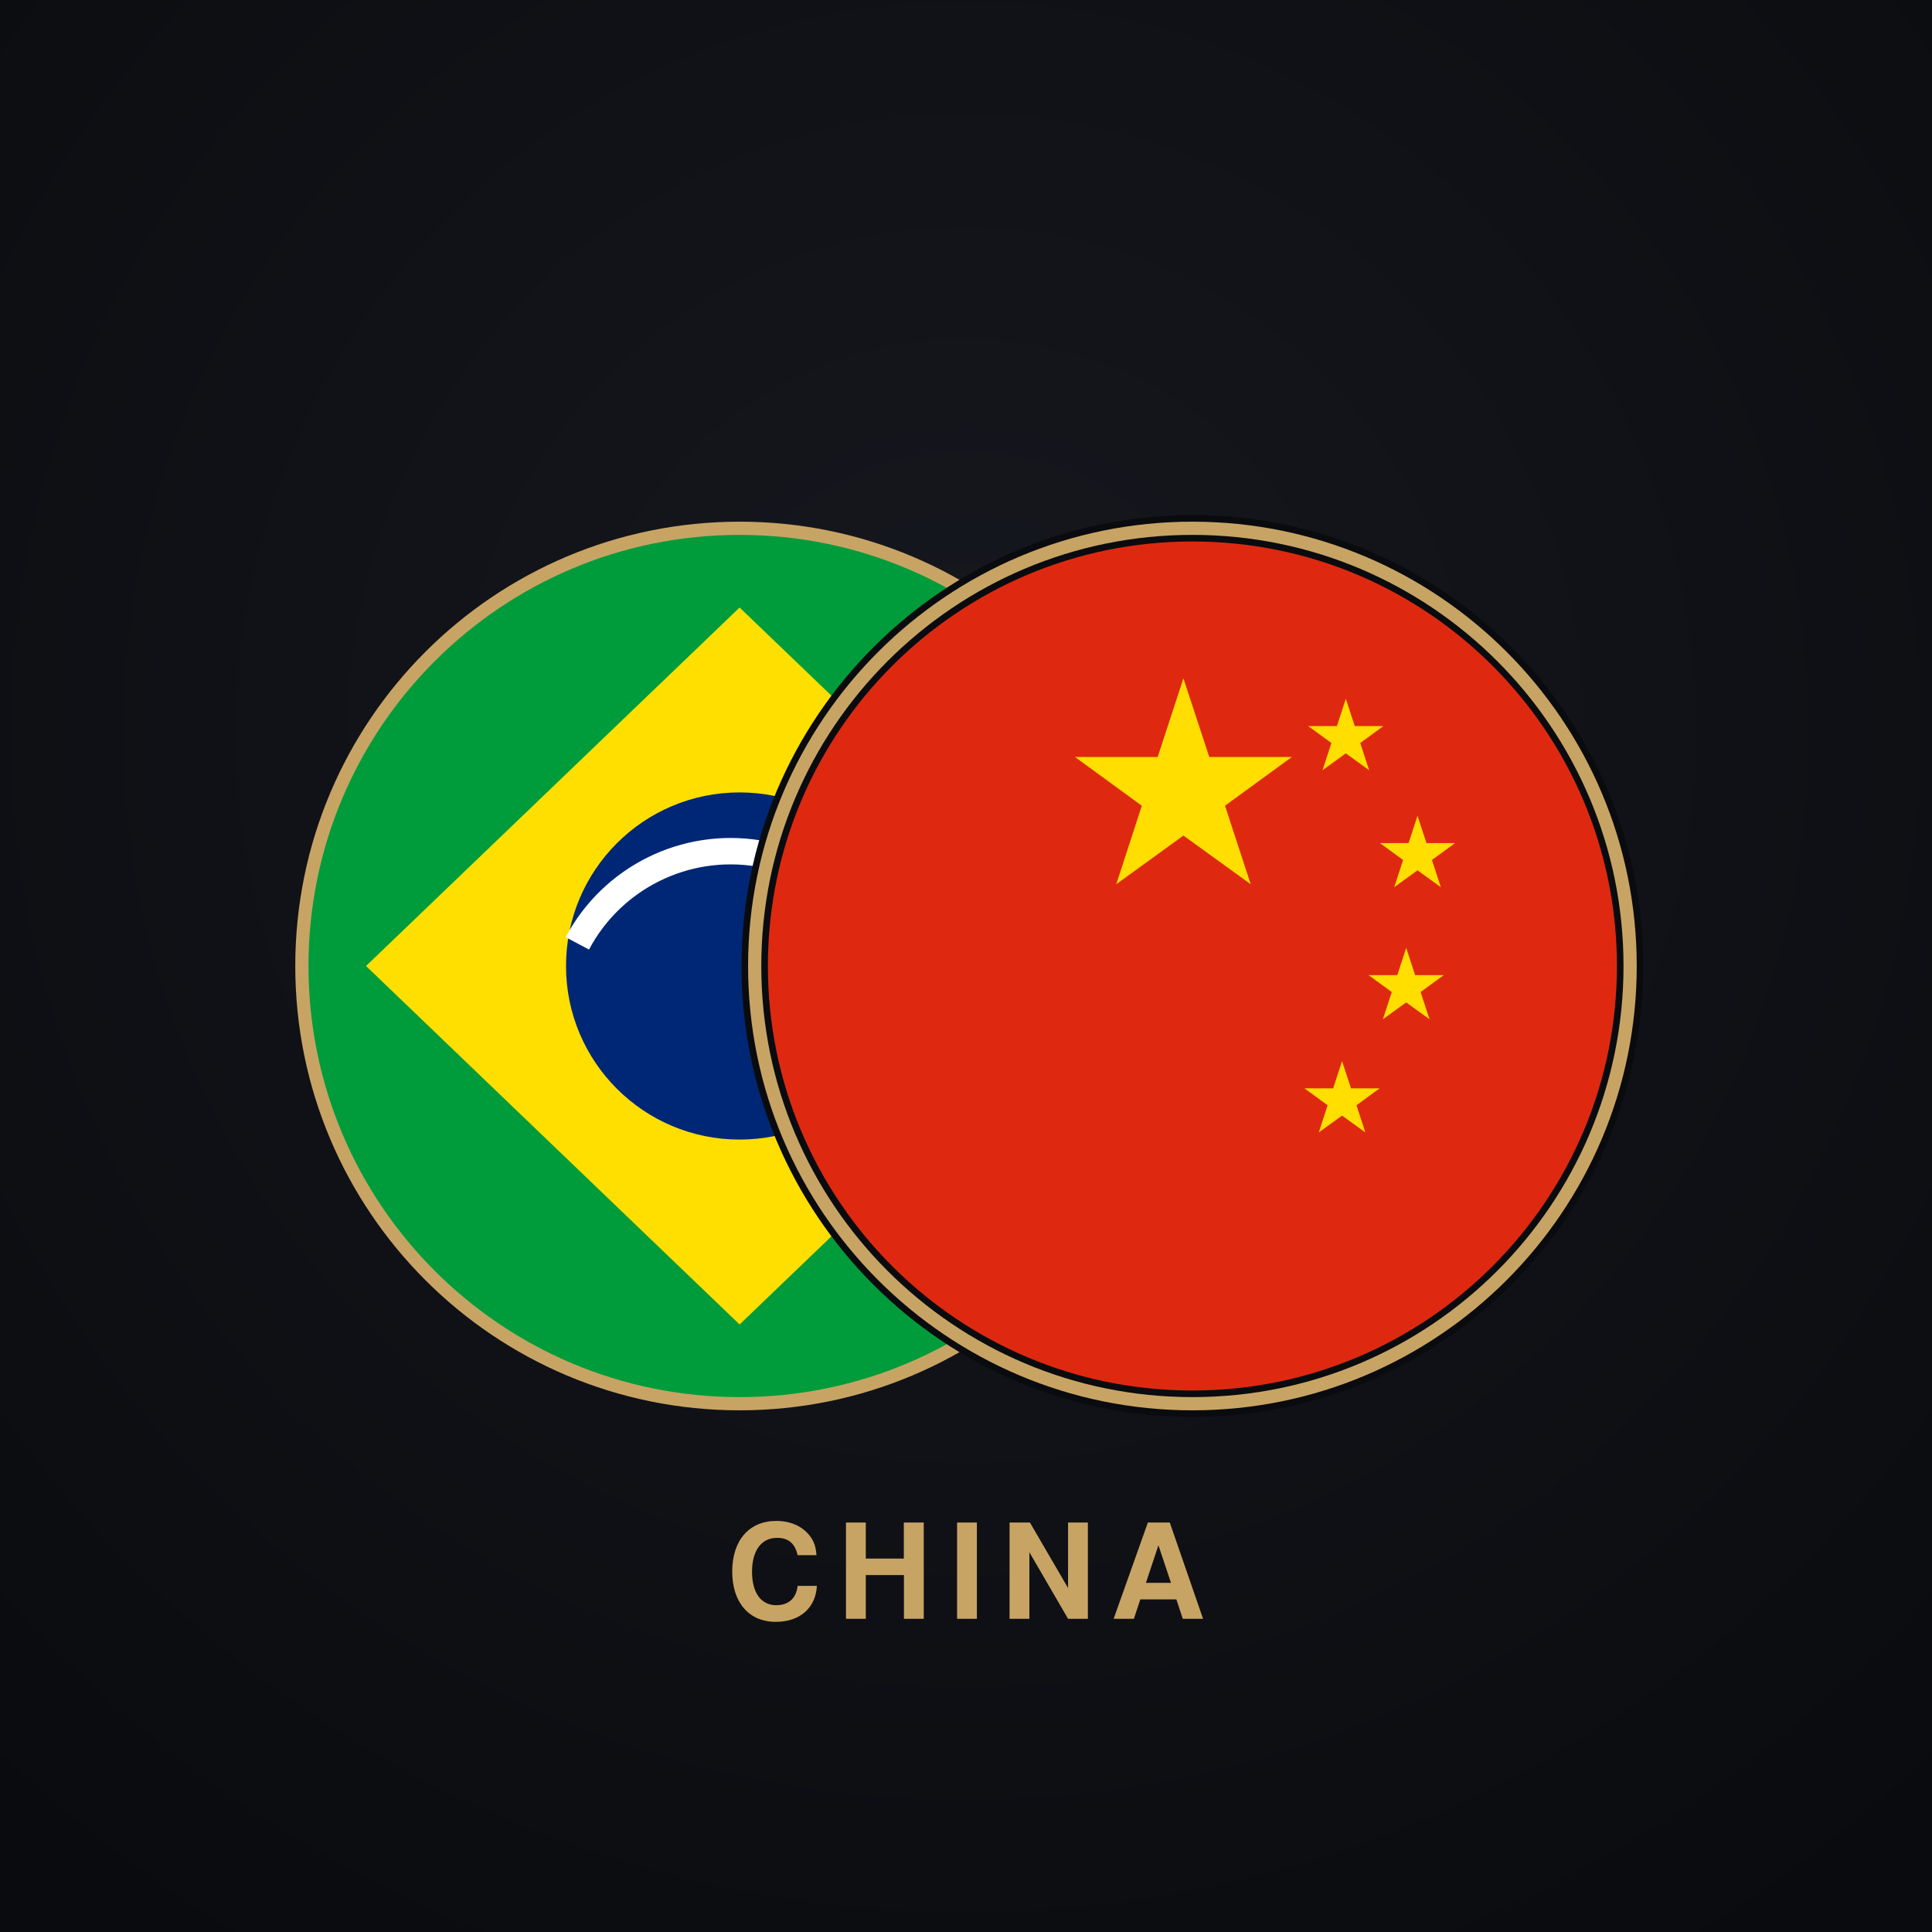
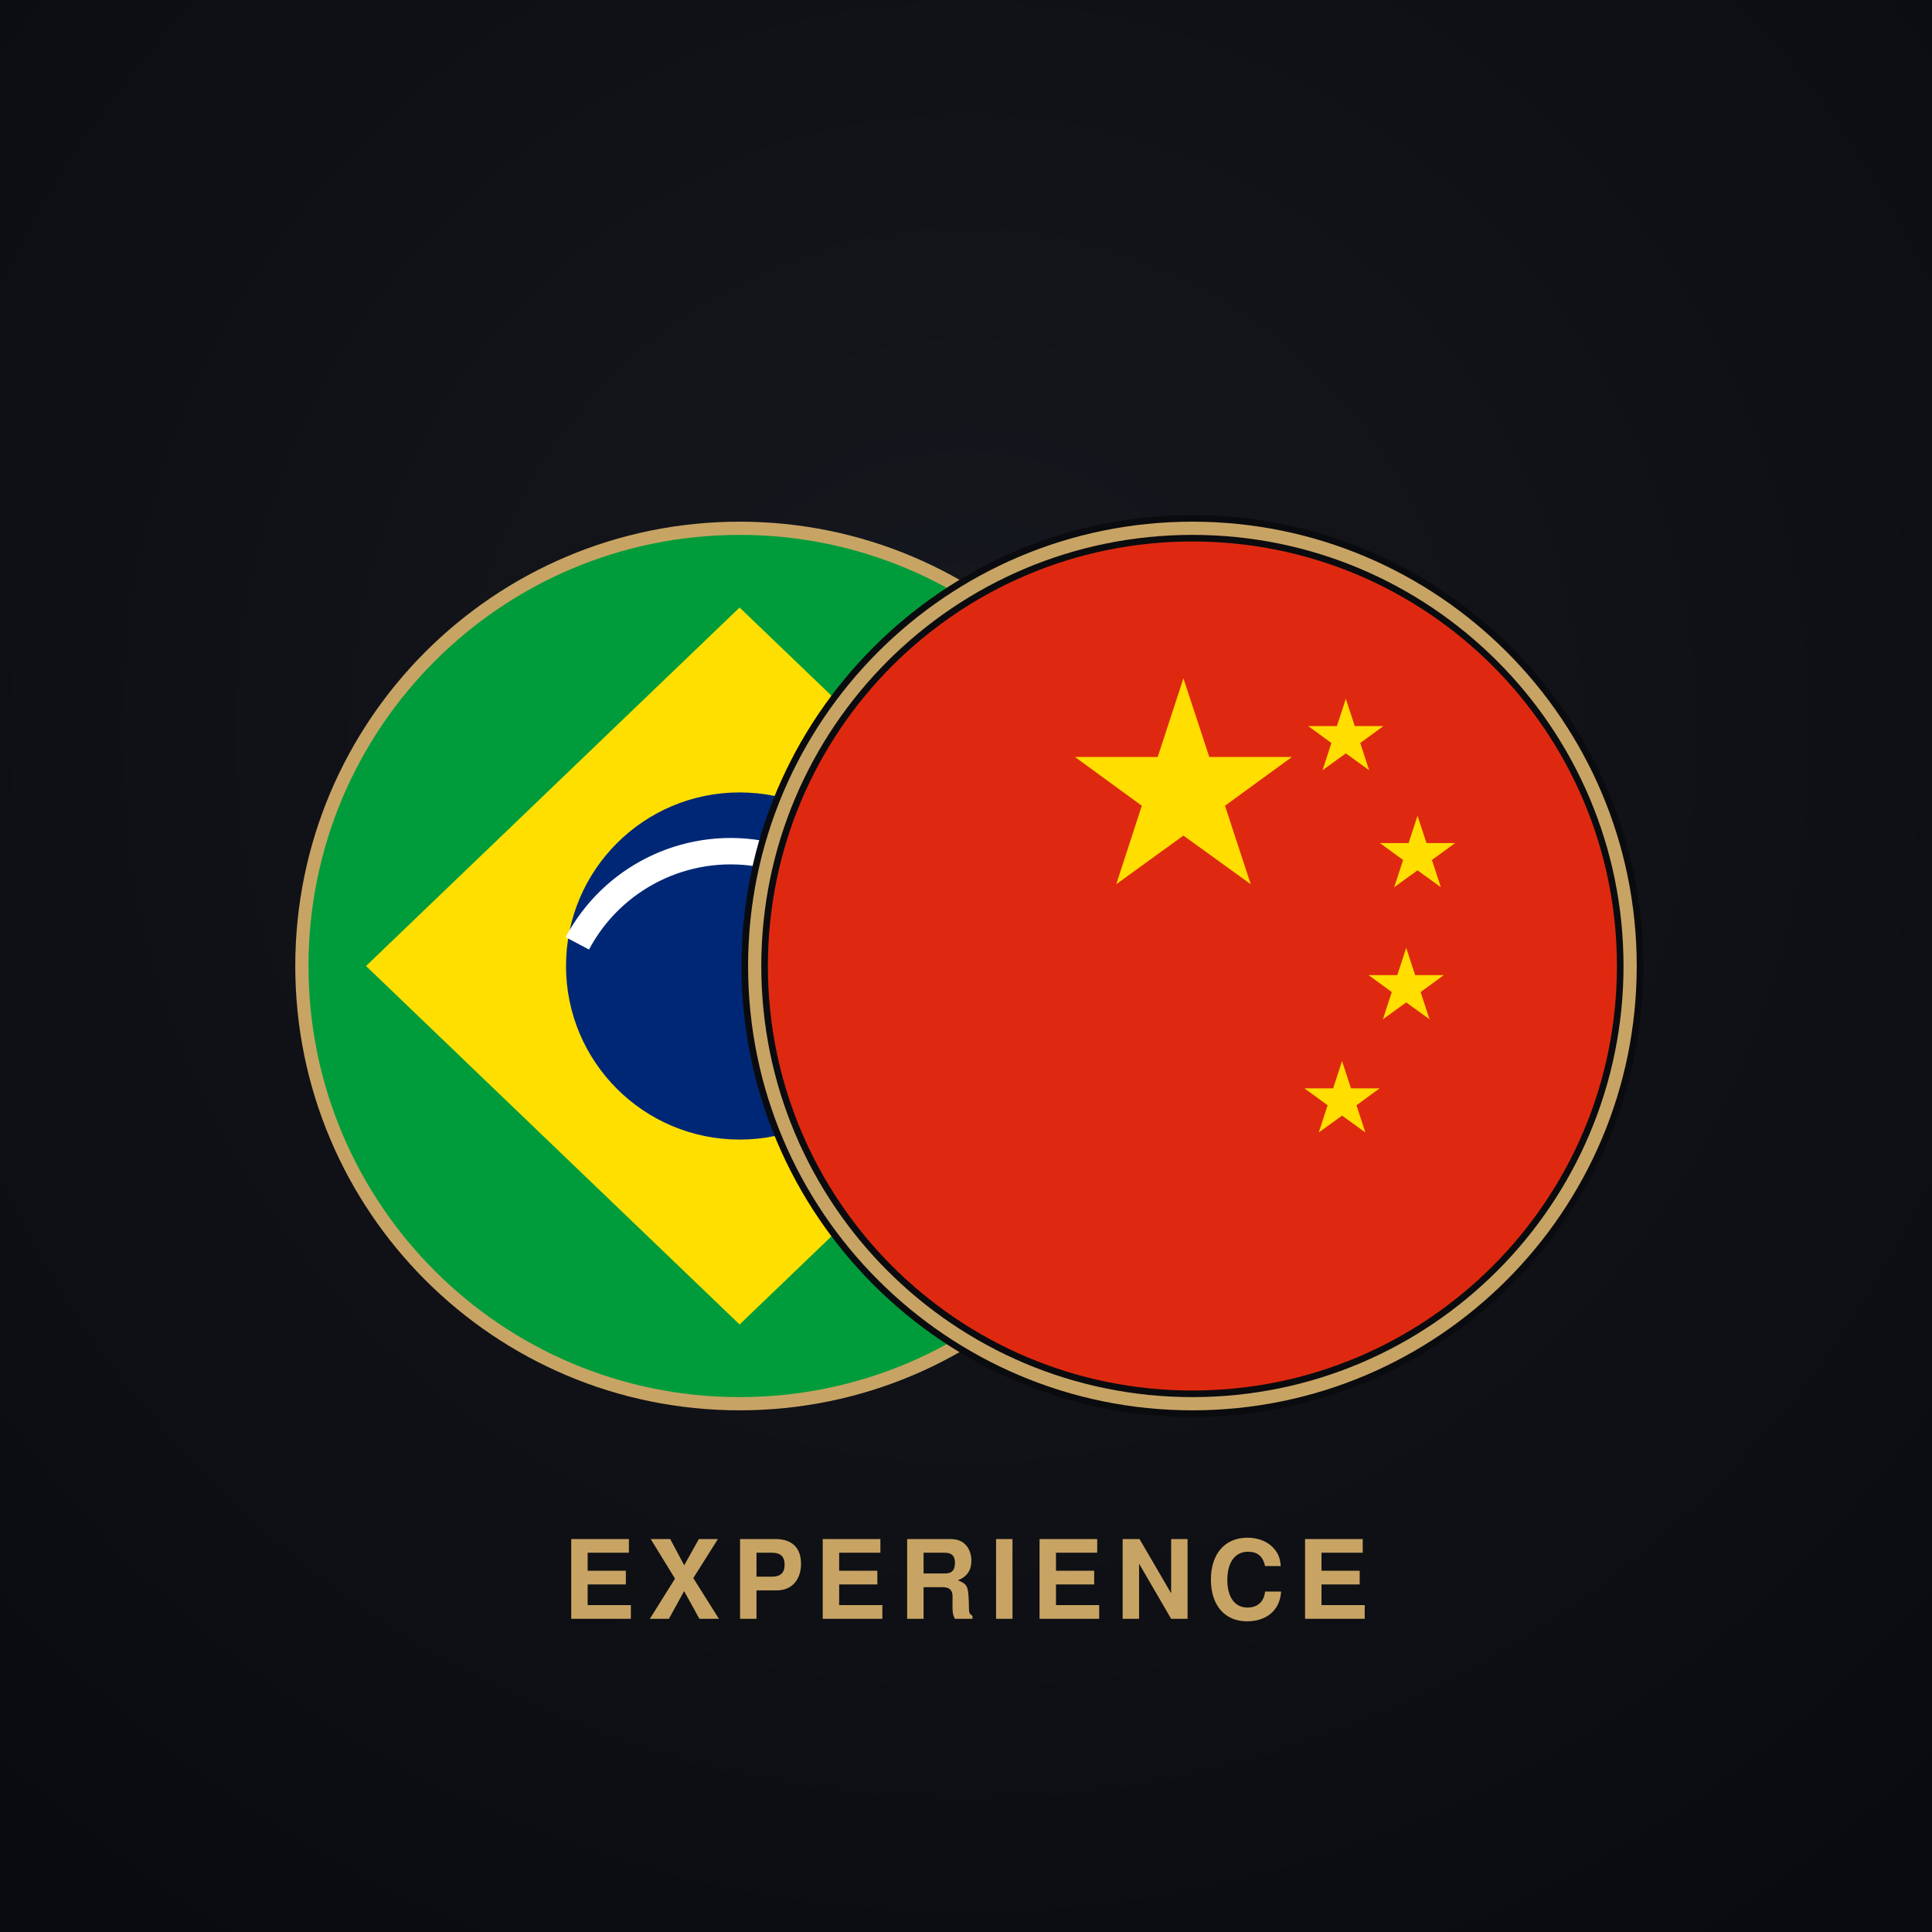
<svg xmlns="http://www.w3.org/2000/svg" width="1024" height="1024" viewBox="0 0 1024 1024">
  <defs>
    <clipPath id="br">
      <circle cx="392" cy="512" r="232" />
    </clipPath>
    <clipPath id="cn">
      <circle cx="632" cy="512" r="232" />
    </clipPath>
  </defs>
  <rect width="1024" height="1024" fill="#0a0b0e" />
  <rect width="1024" height="1024" fill="url(#g)" />
  <radialGradient id="g" cx="50%" cy="38%" r="75%">
    <stop offset="0%" stop-color="#16181f" />
    <stop offset="100%" stop-color="#0a0b0e" />
  </radialGradient>
  <g clip-path="url(#br)">
    <rect x="150" y="270" width="490" height="490" fill="#009c3b" />
    <polygon points="392,322 590,512 392,702 194,512" fill="#ffdf00" />
    <circle cx="392" cy="512" r="92" fill="#002776" />
    <path d="M306 500 a92 92 0 0 1 172 28" fill="none" stroke="#fff" stroke-width="14" />
  </g>
  <circle cx="392" cy="512" r="232" fill="none" stroke="#c8a464" stroke-width="7" />
  <g clip-path="url(#cn)">
    <rect x="400" y="270" width="490" height="490" fill="#de2910" />
    <text x="560" y="468" font-family="Helvetica,Arial,sans-serif" font-size="150" fill="#ffde00">★</text>
    <text x="690" y="408" font-family="Helvetica,Arial,sans-serif" font-size="52" fill="#ffde00">★</text>
    <text x="728" y="470" font-family="Helvetica,Arial,sans-serif" font-size="52" fill="#ffde00">★</text>
    <text x="722" y="540" font-family="Helvetica,Arial,sans-serif" font-size="52" fill="#ffde00">★</text>
    <text x="688" y="600" font-family="Helvetica,Arial,sans-serif" font-size="52" fill="#ffde00">★</text>
  </g>
  <circle cx="632" cy="512" r="232" fill="none" stroke="#0a0b0e" stroke-width="14" />
  <circle cx="632" cy="512" r="232" fill="none" stroke="#c8a464" stroke-width="7" />
-   <text x="512" y="858" font-family="Helvetica,Arial,sans-serif" font-size="70" letter-spacing="8" fill="#c8a464" text-anchor="middle" font-weight="700">CHINA</text>
+   <text x="512" y="858" font-family="Helvetica,Arial,sans-serif" font-size="58" letter-spacing="6" fill="#c8a464" text-anchor="middle" font-weight="700">EXPERIENCE</text>
</svg>
